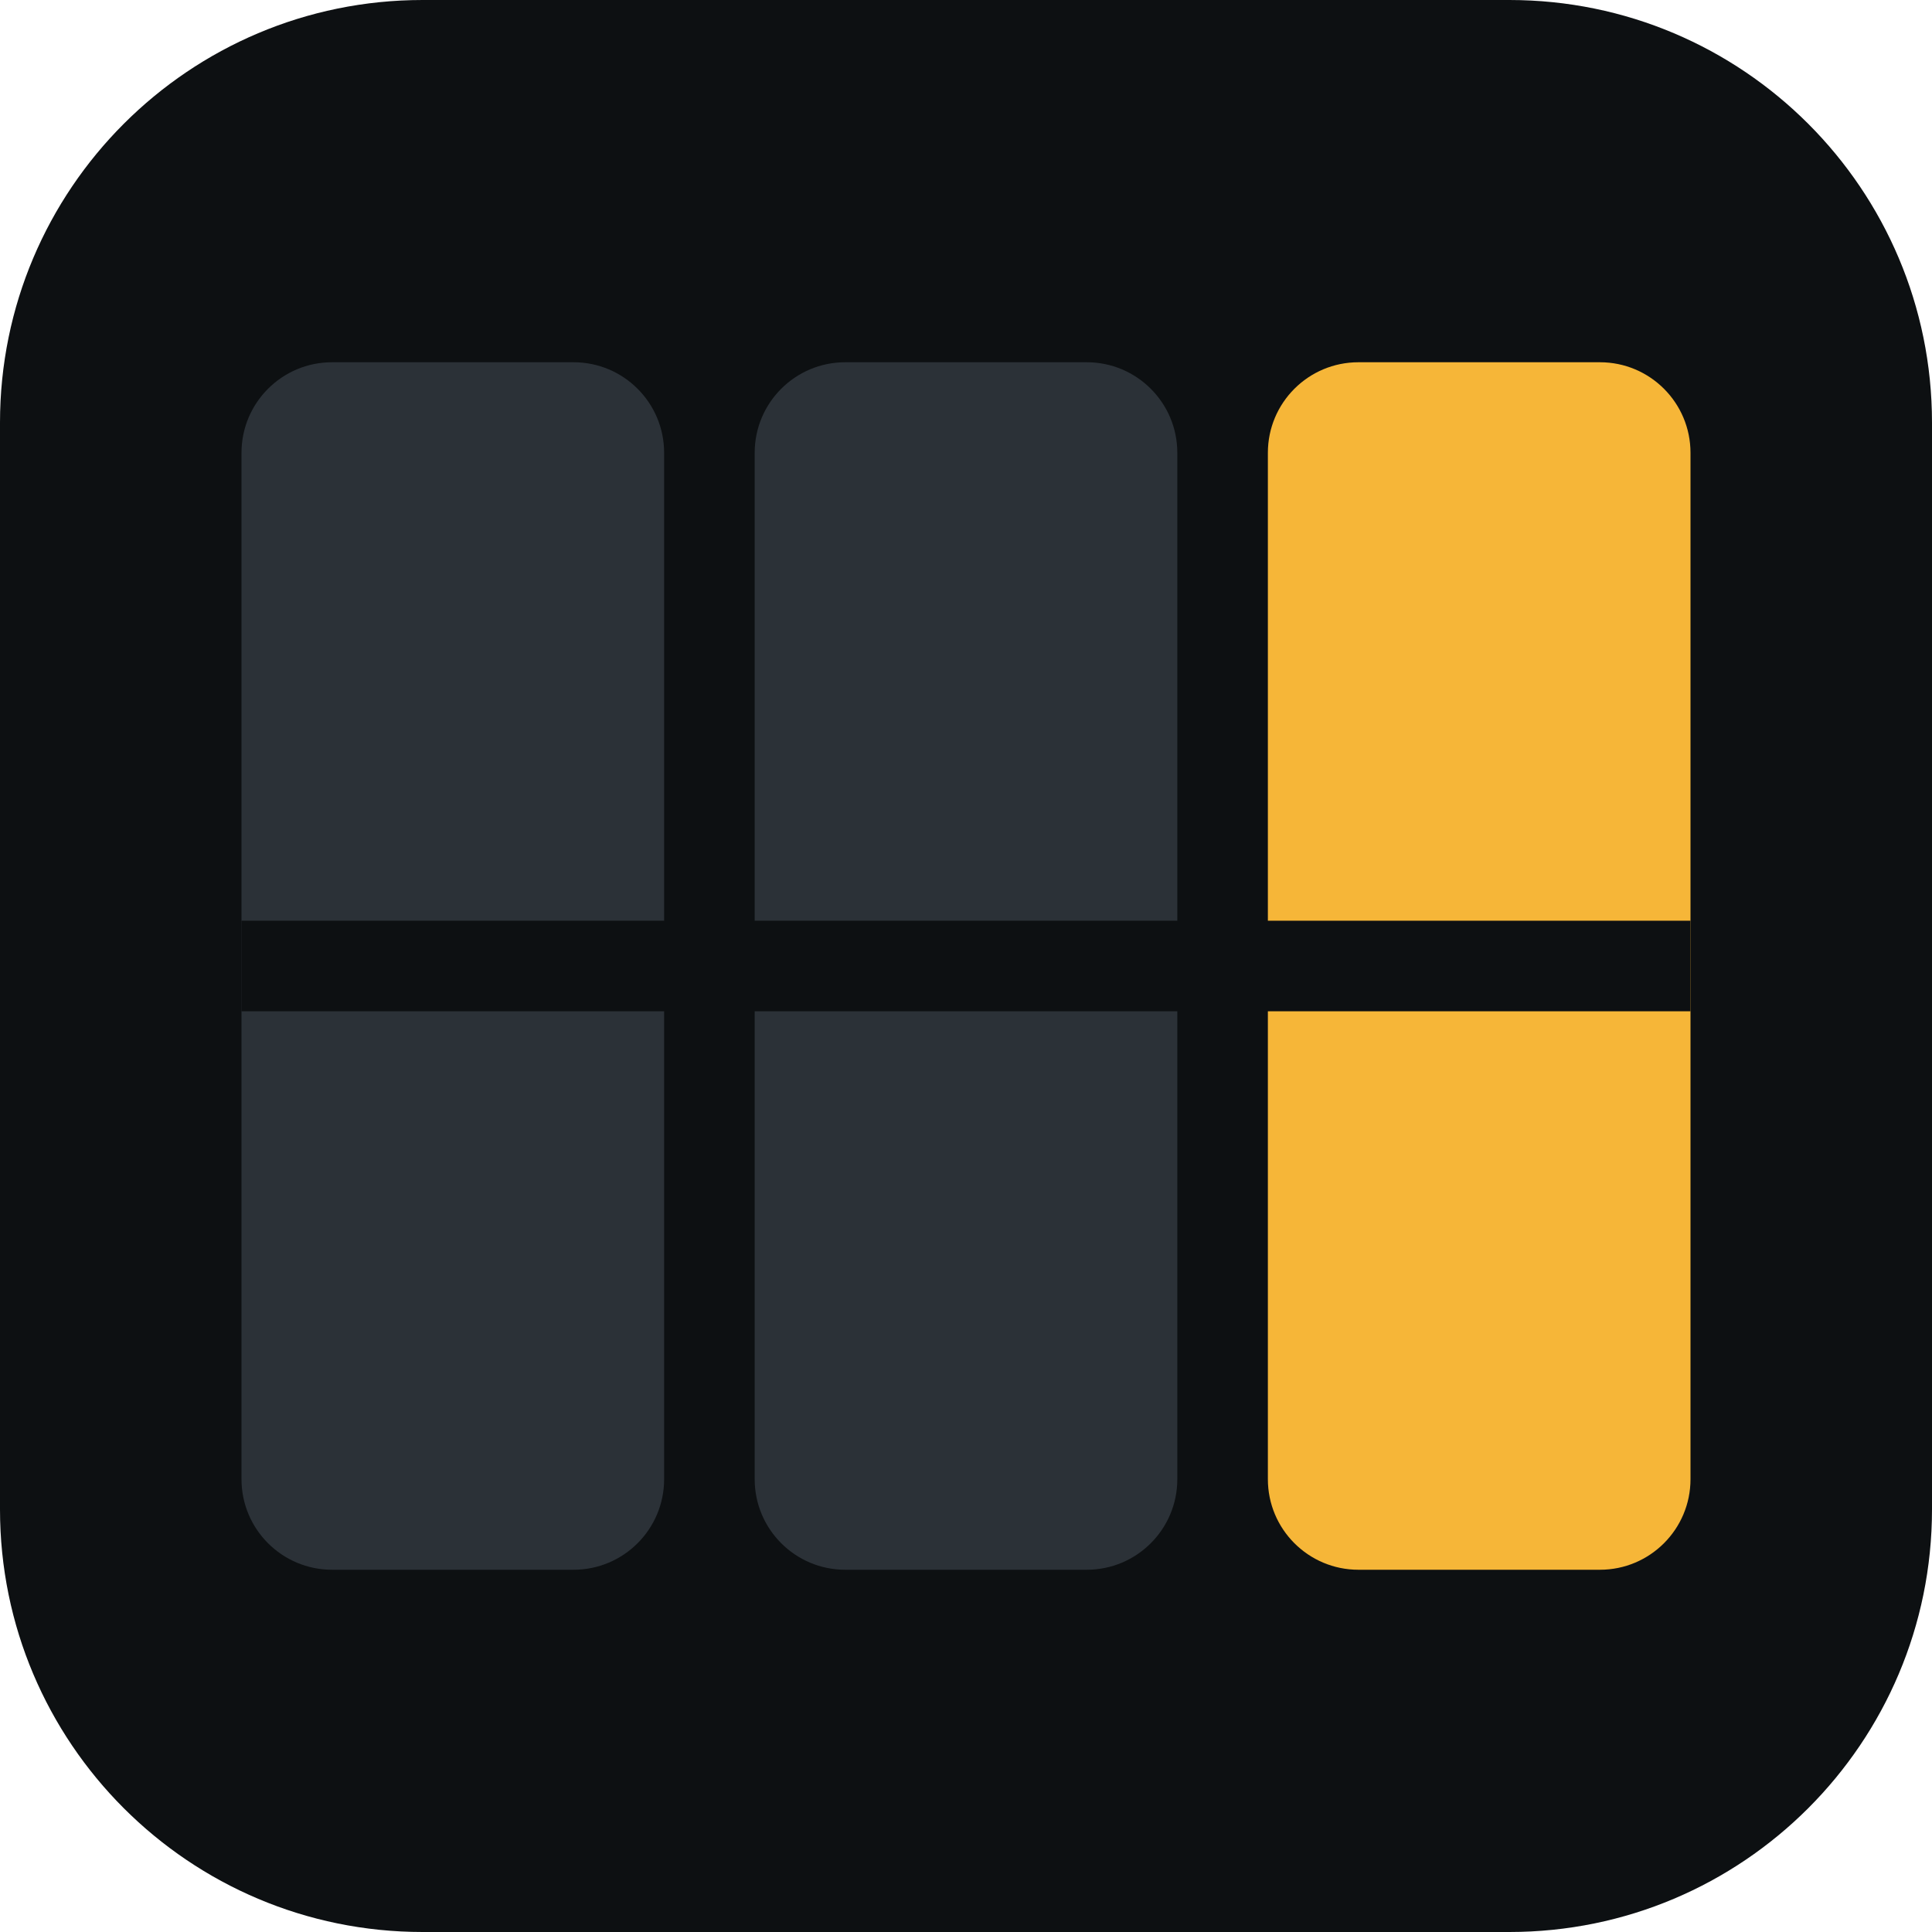
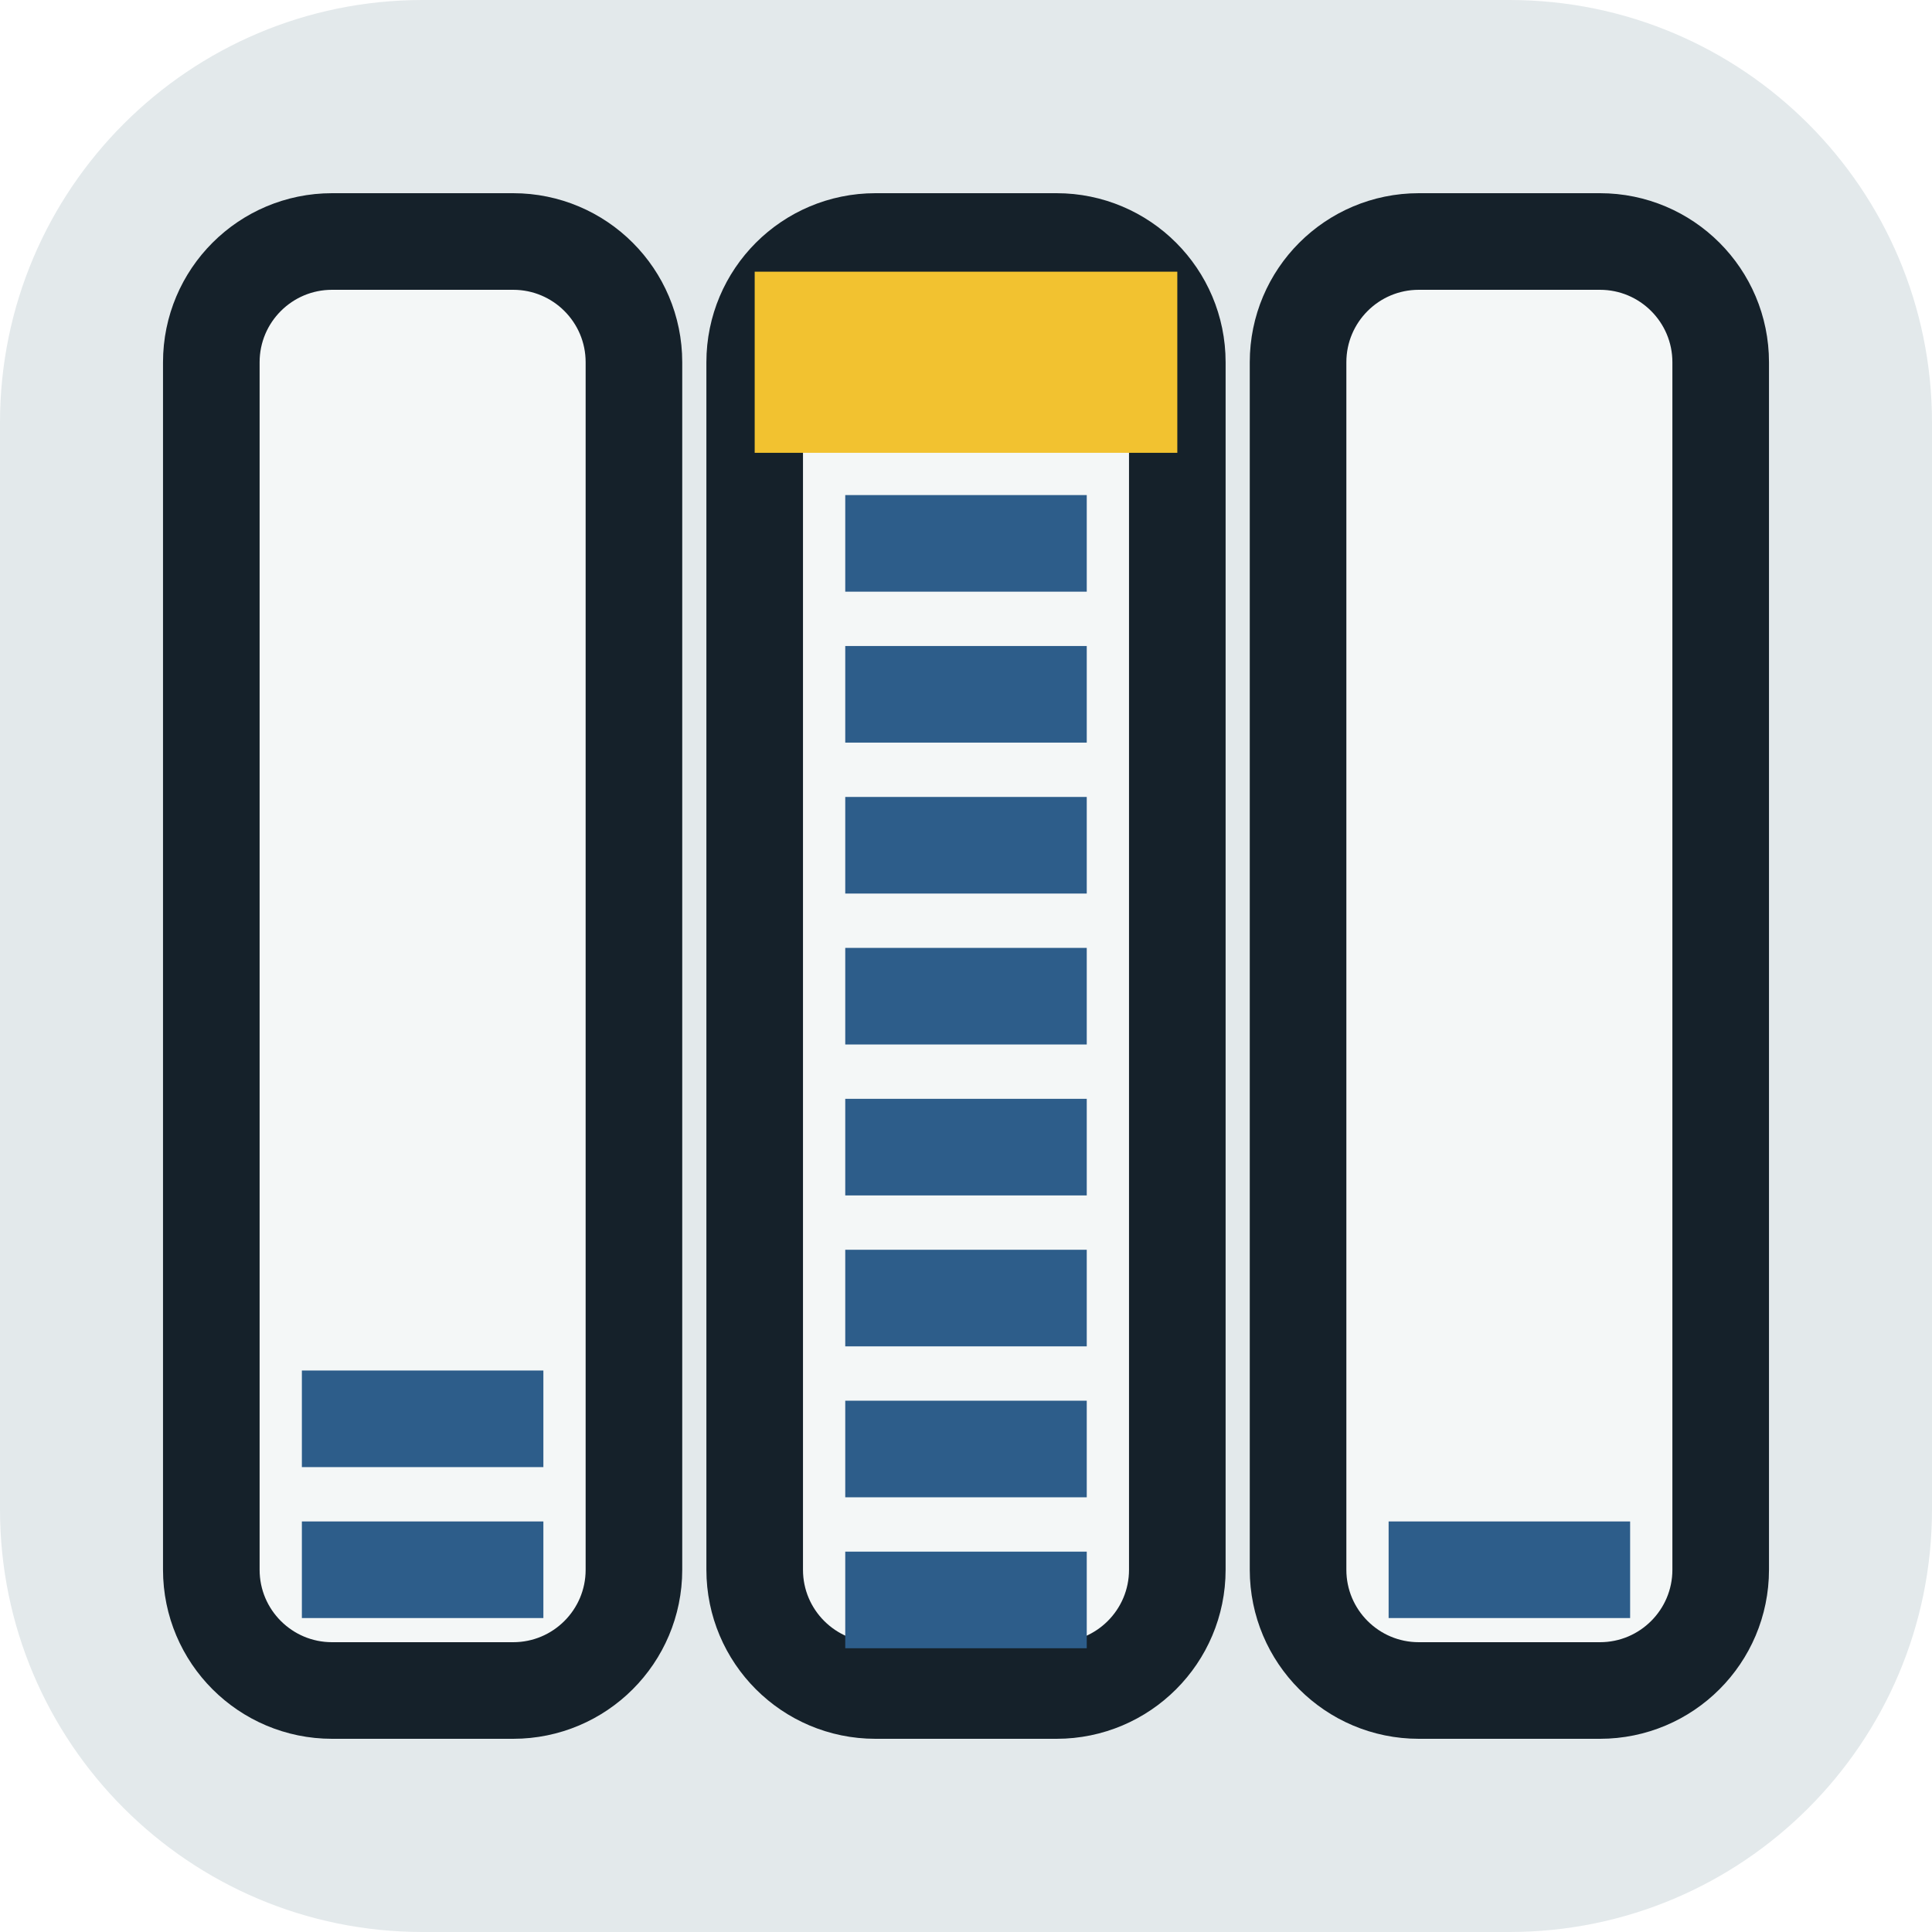
<svg xmlns="http://www.w3.org/2000/svg" viewBox="0 0 32 32">
-   <rect width="32" height="32" rx="7" fill="#0d1012" />
-   <rect x="4" y="6" width="7" height="20" rx="1.5" fill="#2b3137" />
-   <rect x="12.5" y="6" width="7" height="20" rx="1.5" fill="#2b3137" />
-   <rect x="21" y="6" width="7" height="20" rx="1.5" fill="#f6b638" />
-   <path d="M4 16h24" stroke="#0d1012" stroke-width="1.5" />
+   <rect width="32" height="32" rx="7" fill="#e3e9eb" />
+   <g fill="#f4f7f7" stroke="#15212a" stroke-width="1.6">
+     <rect x="3.5" y="4" width="7" height="24" rx="2" />
+     <rect x="12.5" y="4" width="7" height="24" rx="2" />
+     <rect x="21.5" y="4" width="7" height="24" rx="2" />
+   </g>
+   <path d="M5 23.5h4M5 26h4M14 9h4M14 11.5h4M14 14h4M14 16.5h4M14 19h4M14 21.5h4M14 24h4M14 26.5h4M23 26h4" stroke="#2d5d8a" stroke-width="1.6" />
+   <path d="M12.5 6h7" stroke="#f2c230" stroke-width="3" />
</svg>
